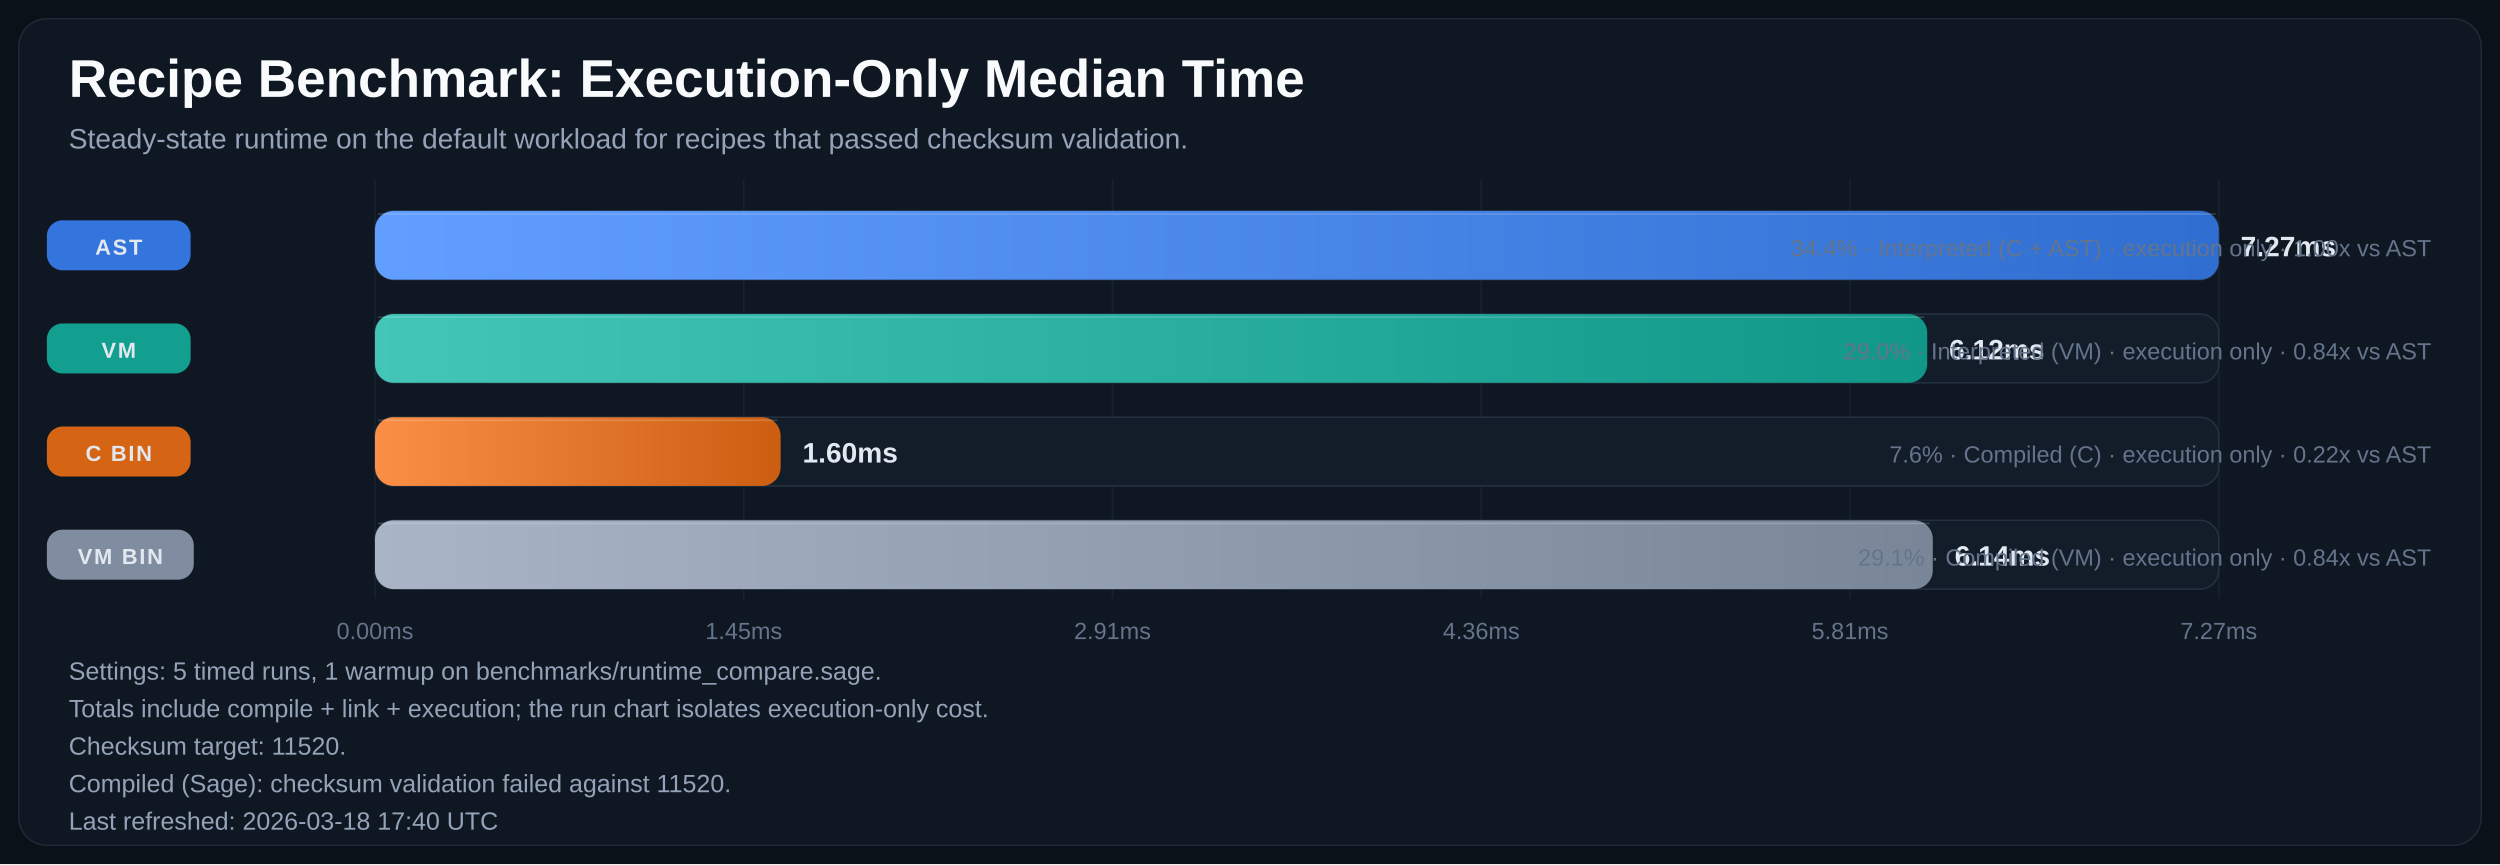
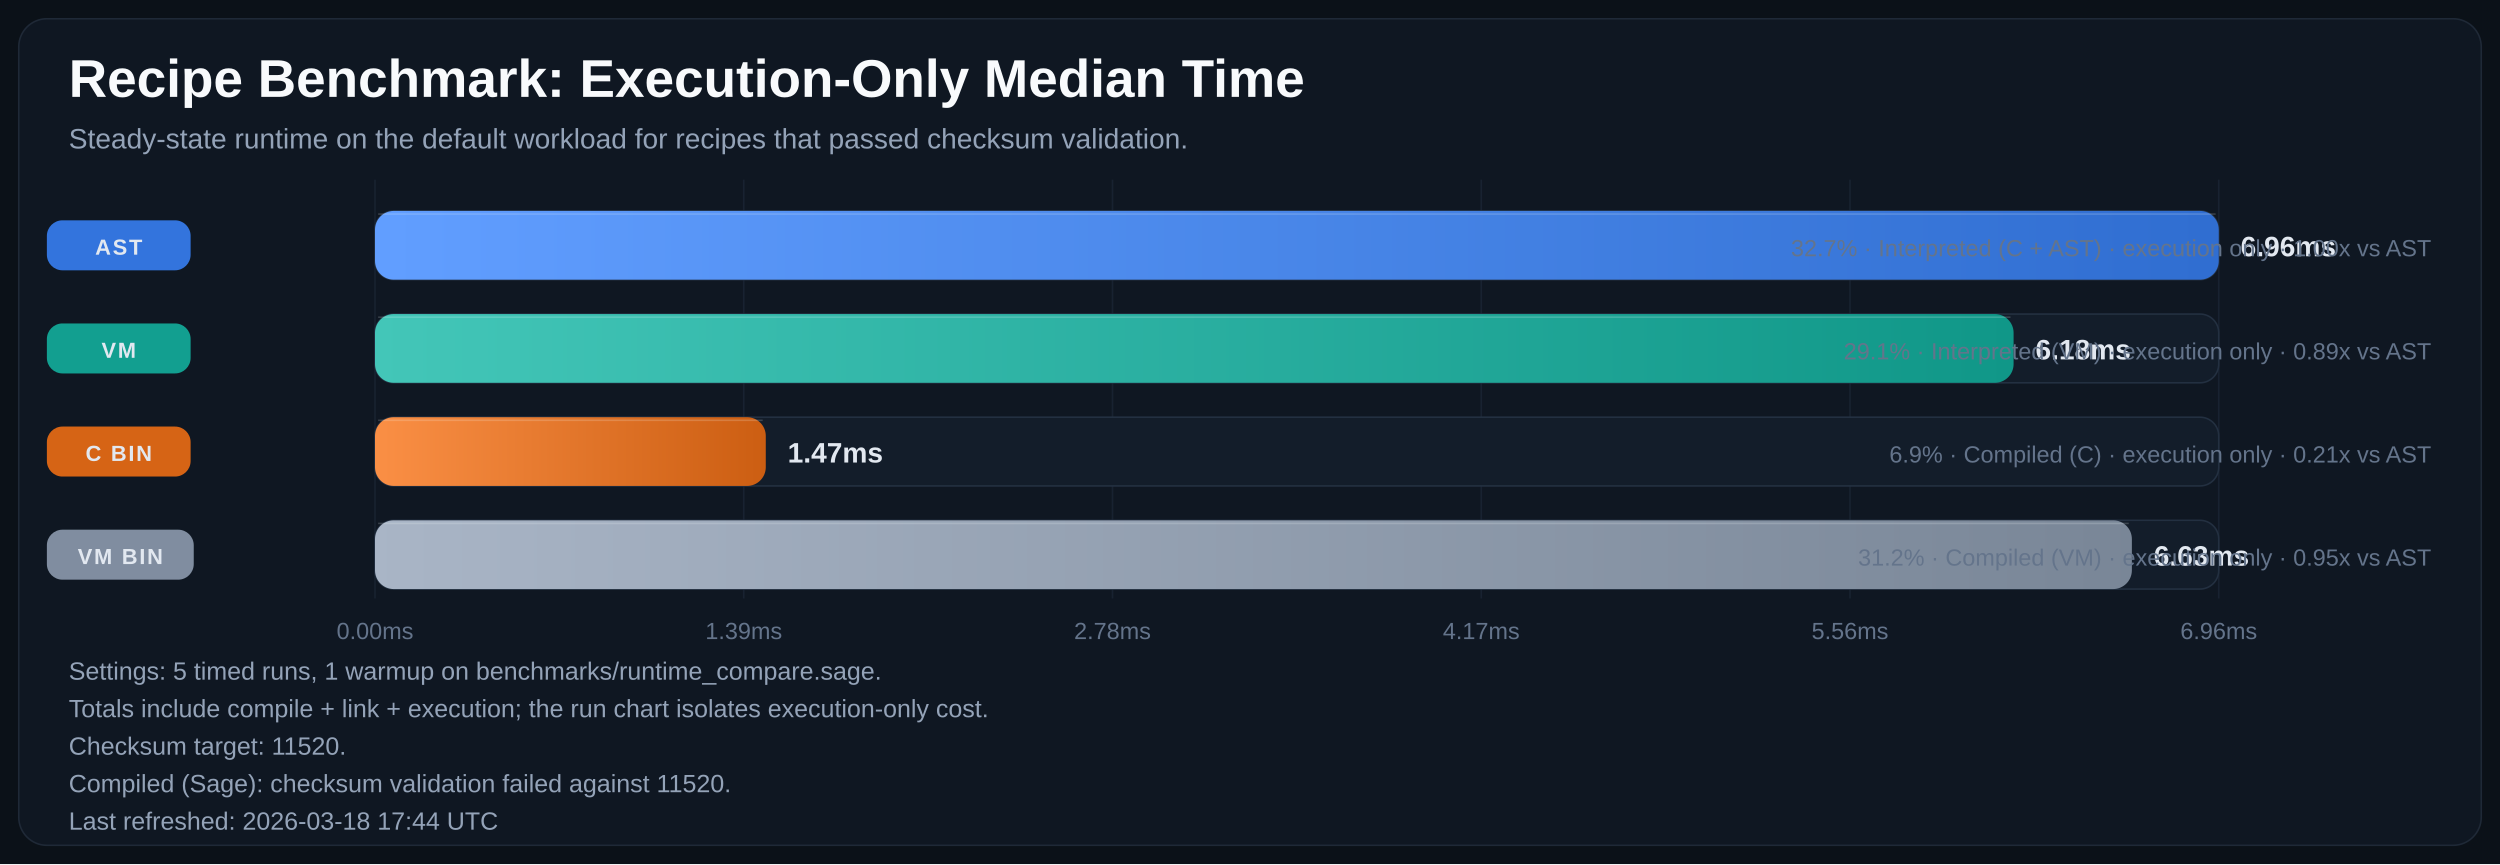
<svg xmlns="http://www.w3.org/2000/svg" width="1600" height="553" viewBox="0 0 1600 553" role="img" aria-labelledby="title desc">
  <defs>
    <linearGradient id="bar-gradient-0" x1="0%" y1="0%" x2="100%" y2="0%">
      <stop offset="0%" stop-color="#619EFF" />
      <stop offset="100%" stop-color="#306ED1" />
    </linearGradient>
    <linearGradient id="bar-gradient-1" x1="0%" y1="0%" x2="100%" y2="0%">
      <stop offset="0%" stop-color="#43C6B8" />
      <stop offset="100%" stop-color="#109788" />
    </linearGradient>
    <linearGradient id="bar-gradient-2" x1="0%" y1="0%" x2="100%" y2="0%">
      <stop offset="0%" stop-color="#FA8F45" />
      <stop offset="100%" stop-color="#CC5E12" />
    </linearGradient>
    <linearGradient id="bar-gradient-3" x1="0%" y1="0%" x2="100%" y2="0%">
      <stop offset="0%" stop-color="#A9B5C6" />
      <stop offset="100%" stop-color="#798697" />
    </linearGradient>
  </defs>
  <rect width="100%" height="100%" fill="#0B1118" />
  <rect x="12" y="12" width="1576" height="529" rx="18" fill="#0F1722" stroke="#1F2937" />
  <text x="44" y="62" fill="#F8FAFC" font-size="34" font-family="Segoe UI, Arial, sans-serif" font-weight="700">Recipe Benchmark: Execution-Only Median Time</text>
  <text x="44" y="95" fill="#94A3B8" font-size="18" font-family="Segoe UI, Arial, sans-serif">Steady-state runtime on the default workload for recipes that passed checksum validation.</text>
  <line x1="240.0" y1="115" x2="240.0" y2="383" stroke="#182231" stroke-width="1" />
  <text x="240.0" y="409" text-anchor="middle" fill="#64748B" font-size="15" font-family="Segoe UI, Arial, sans-serif">0.00ms</text>
  <line x1="476.0" y1="115" x2="476.0" y2="383" stroke="#182231" stroke-width="1" />
-   <text x="476.0" y="409" text-anchor="middle" fill="#64748B" font-size="15" font-family="Segoe UI, Arial, sans-serif">1.45ms</text>
+   <text x="476.0" y="409" text-anchor="middle" fill="#64748B" font-size="15" font-family="Segoe UI, Arial, sans-serif">1.39ms</text>
  <line x1="712.0" y1="115" x2="712.0" y2="383" stroke="#182231" stroke-width="1" />
-   <text x="712.0" y="409" text-anchor="middle" fill="#64748B" font-size="15" font-family="Segoe UI, Arial, sans-serif">2.91ms</text>
+   <text x="712.0" y="409" text-anchor="middle" fill="#64748B" font-size="15" font-family="Segoe UI, Arial, sans-serif">2.78ms</text>
  <line x1="948.0" y1="115" x2="948.0" y2="383" stroke="#182231" stroke-width="1" />
-   <text x="948.0" y="409" text-anchor="middle" fill="#64748B" font-size="15" font-family="Segoe UI, Arial, sans-serif">4.36ms</text>
+   <text x="948.0" y="409" text-anchor="middle" fill="#64748B" font-size="15" font-family="Segoe UI, Arial, sans-serif">4.17ms</text>
  <line x1="1184.0" y1="115" x2="1184.0" y2="383" stroke="#182231" stroke-width="1" />
-   <text x="1184.0" y="409" text-anchor="middle" fill="#64748B" font-size="15" font-family="Segoe UI, Arial, sans-serif">5.81ms</text>
+   <text x="1184.0" y="409" text-anchor="middle" fill="#64748B" font-size="15" font-family="Segoe UI, Arial, sans-serif">5.56ms</text>
  <line x1="1420.0" y1="115" x2="1420.0" y2="383" stroke="#182231" stroke-width="1" />
-   <text x="1420.0" y="409" text-anchor="middle" fill="#64748B" font-size="15" font-family="Segoe UI, Arial, sans-serif">7.27ms</text>
+   <text x="1420.0" y="409" text-anchor="middle" fill="#64748B" font-size="15" font-family="Segoe UI, Arial, sans-serif">6.96ms</text>
  <rect x="30" y="141.0" width="92" height="32" rx="10" fill="#3479E6" opacity="0.95" />
  <text x="76.0" y="163.0" text-anchor="middle" fill="#E2E8F0" font-size="14" font-family="Segoe UI, Arial, sans-serif" font-weight="700" letter-spacing="1.1">AST</text>
  <rect x="240" y="135" width="1180" height="44" rx="12" fill="#131D2A" stroke="#233041" />
  <rect x="240" y="135" width="1180.0" height="44" rx="12" fill="url(#bar-gradient-0)" />
  <line x1="242.0" y1="137.0" x2="1418.0" y2="137.0" stroke="#F8FAFC" stroke-opacity="0.18" />
-   <text x="1434.0" y="164.0" fill="#E2E8F0" font-size="18" font-family="Segoe UI, Arial, sans-serif" font-weight="700">7.27ms</text>
-   <text x="1556" y="164.0" text-anchor="end" fill="#64748B" font-size="15" font-family="Segoe UI, Arial, sans-serif">34.4% · Interpreted (C + AST) · execution only · 1.00x vs AST</text>
+   <text x="1434.0" y="164.0" fill="#E2E8F0" font-size="18" font-family="Segoe UI, Arial, sans-serif" font-weight="700">6.96ms</text>
+   <text x="1556" y="164.0" text-anchor="end" fill="#64748B" font-size="15" font-family="Segoe UI, Arial, sans-serif">32.7% · Interpreted (C + AST) · execution only · 1.00x vs AST</text>
  <rect x="30" y="207.0" width="92" height="32" rx="10" fill="#12A695" opacity="0.95" />
  <text x="76.0" y="229.0" text-anchor="middle" fill="#E2E8F0" font-size="14" font-family="Segoe UI, Arial, sans-serif" font-weight="700" letter-spacing="1.1">VM</text>
  <rect x="240" y="201" width="1180" height="44" rx="12" fill="#131D2A" stroke="#233041" />
-   <rect x="240" y="201" width="993.4" height="44" rx="12" fill="url(#bar-gradient-1)" />
-   <line x1="242.0" y1="203.0" x2="1231.4" y2="203.0" stroke="#F8FAFC" stroke-opacity="0.18" />
-   <text x="1247.4" y="230.0" fill="#E2E8F0" font-size="18" font-family="Segoe UI, Arial, sans-serif" font-weight="700">6.12ms</text>
-   <text x="1556" y="230.0" text-anchor="end" fill="#64748B" font-size="15" font-family="Segoe UI, Arial, sans-serif">29.0% · Interpreted (VM) · execution only · 0.84x vs AST</text>
+   <rect x="240" y="201" width="1048.7" height="44" rx="12" fill="url(#bar-gradient-1)" />
+   <line x1="242.0" y1="203.0" x2="1286.7" y2="203.0" stroke="#F8FAFC" stroke-opacity="0.18" />
+   <text x="1302.7" y="230.0" fill="#E2E8F0" font-size="18" font-family="Segoe UI, Arial, sans-serif" font-weight="700">6.18ms</text>
+   <text x="1556" y="230.0" text-anchor="end" fill="#64748B" font-size="15" font-family="Segoe UI, Arial, sans-serif">29.1% · Interpreted (VM) · execution only · 0.89x vs AST</text>
  <rect x="30" y="273.0" width="92" height="32" rx="10" fill="#E06814" opacity="0.95" />
  <text x="76.0" y="295.0" text-anchor="middle" fill="#E2E8F0" font-size="14" font-family="Segoe UI, Arial, sans-serif" font-weight="700" letter-spacing="1.1">C BIN</text>
  <rect x="240" y="267" width="1180" height="44" rx="12" fill="#131D2A" stroke="#233041" />
-   <rect x="240" y="267" width="259.6" height="44" rx="12" fill="url(#bar-gradient-2)" />
-   <line x1="242.0" y1="269.0" x2="497.6" y2="269.0" stroke="#F8FAFC" stroke-opacity="0.18" />
-   <text x="513.6" y="296.0" fill="#E2E8F0" font-size="18" font-family="Segoe UI, Arial, sans-serif" font-weight="700">1.60ms</text>
-   <text x="1556" y="296.0" text-anchor="end" fill="#64748B" font-size="15" font-family="Segoe UI, Arial, sans-serif">7.6% · Compiled (C) · execution only · 0.22x vs AST</text>
+   <rect x="240" y="267" width="250.1" height="44" rx="12" fill="url(#bar-gradient-2)" />
+   <line x1="242.0" y1="269.0" x2="488.1" y2="269.0" stroke="#F8FAFC" stroke-opacity="0.18" />
+   <text x="504.1" y="296.0" fill="#E2E8F0" font-size="18" font-family="Segoe UI, Arial, sans-serif" font-weight="700">1.47ms</text>
+   <text x="1556" y="296.0" text-anchor="end" fill="#64748B" font-size="15" font-family="Segoe UI, Arial, sans-serif">6.9% · Compiled (C) · execution only · 0.21x vs AST</text>
  <rect x="30" y="339.0" width="94" height="32" rx="10" fill="#8593A6" opacity="0.95" />
  <text x="77.0" y="361.0" text-anchor="middle" fill="#E2E8F0" font-size="14" font-family="Segoe UI, Arial, sans-serif" font-weight="700" letter-spacing="1.1">VM BIN</text>
  <rect x="240" y="333" width="1180" height="44" rx="12" fill="#131D2A" stroke="#233041" />
-   <rect x="240" y="333" width="997.0" height="44" rx="12" fill="url(#bar-gradient-3)" />
-   <line x1="242.0" y1="335.0" x2="1235.0" y2="335.0" stroke="#F8FAFC" stroke-opacity="0.18" />
-   <text x="1251.0" y="362.0" fill="#E2E8F0" font-size="18" font-family="Segoe UI, Arial, sans-serif" font-weight="700">6.14ms</text>
-   <text x="1556" y="362.0" text-anchor="end" fill="#64748B" font-size="15" font-family="Segoe UI, Arial, sans-serif">29.1% · Compiled (VM) · execution only · 0.84x vs AST</text>
+   <rect x="240" y="333" width="1124.4" height="44" rx="12" fill="url(#bar-gradient-3)" />
+   <line x1="242.0" y1="335.0" x2="1362.4" y2="335.0" stroke="#F8FAFC" stroke-opacity="0.18" />
+   <text x="1378.4" y="362.0" fill="#E2E8F0" font-size="18" font-family="Segoe UI, Arial, sans-serif" font-weight="700">6.63ms</text>
+   <text x="1556" y="362.0" text-anchor="end" fill="#64748B" font-size="15" font-family="Segoe UI, Arial, sans-serif">31.2% · Compiled (VM) · execution only · 0.95x vs AST</text>
  <text x="44" y="435" fill="#94A3B8" font-size="16" font-family="Segoe UI, Arial, sans-serif">Settings: 5 timed runs, 1 warmup on benchmarks/runtime_compare.sage.</text>
  <text x="44" y="459" fill="#94A3B8" font-size="16" font-family="Segoe UI, Arial, sans-serif">Totals include compile + link + execution; the run chart isolates execution-only cost.</text>
  <text x="44" y="483" fill="#94A3B8" font-size="16" font-family="Segoe UI, Arial, sans-serif">Checksum target: 11520.</text>
  <text x="44" y="507" fill="#94A3B8" font-size="16" font-family="Segoe UI, Arial, sans-serif">Compiled (Sage): checksum validation failed against 11520.</text>
-   <text x="44" y="531" fill="#94A3B8" font-size="16" font-family="Segoe UI, Arial, sans-serif">Last refreshed: 2026-03-18 17:40 UTC</text>
+   <text x="44" y="531" fill="#94A3B8" font-size="16" font-family="Segoe UI, Arial, sans-serif">Last refreshed: 2026-03-18 17:44 UTC</text>
</svg>
